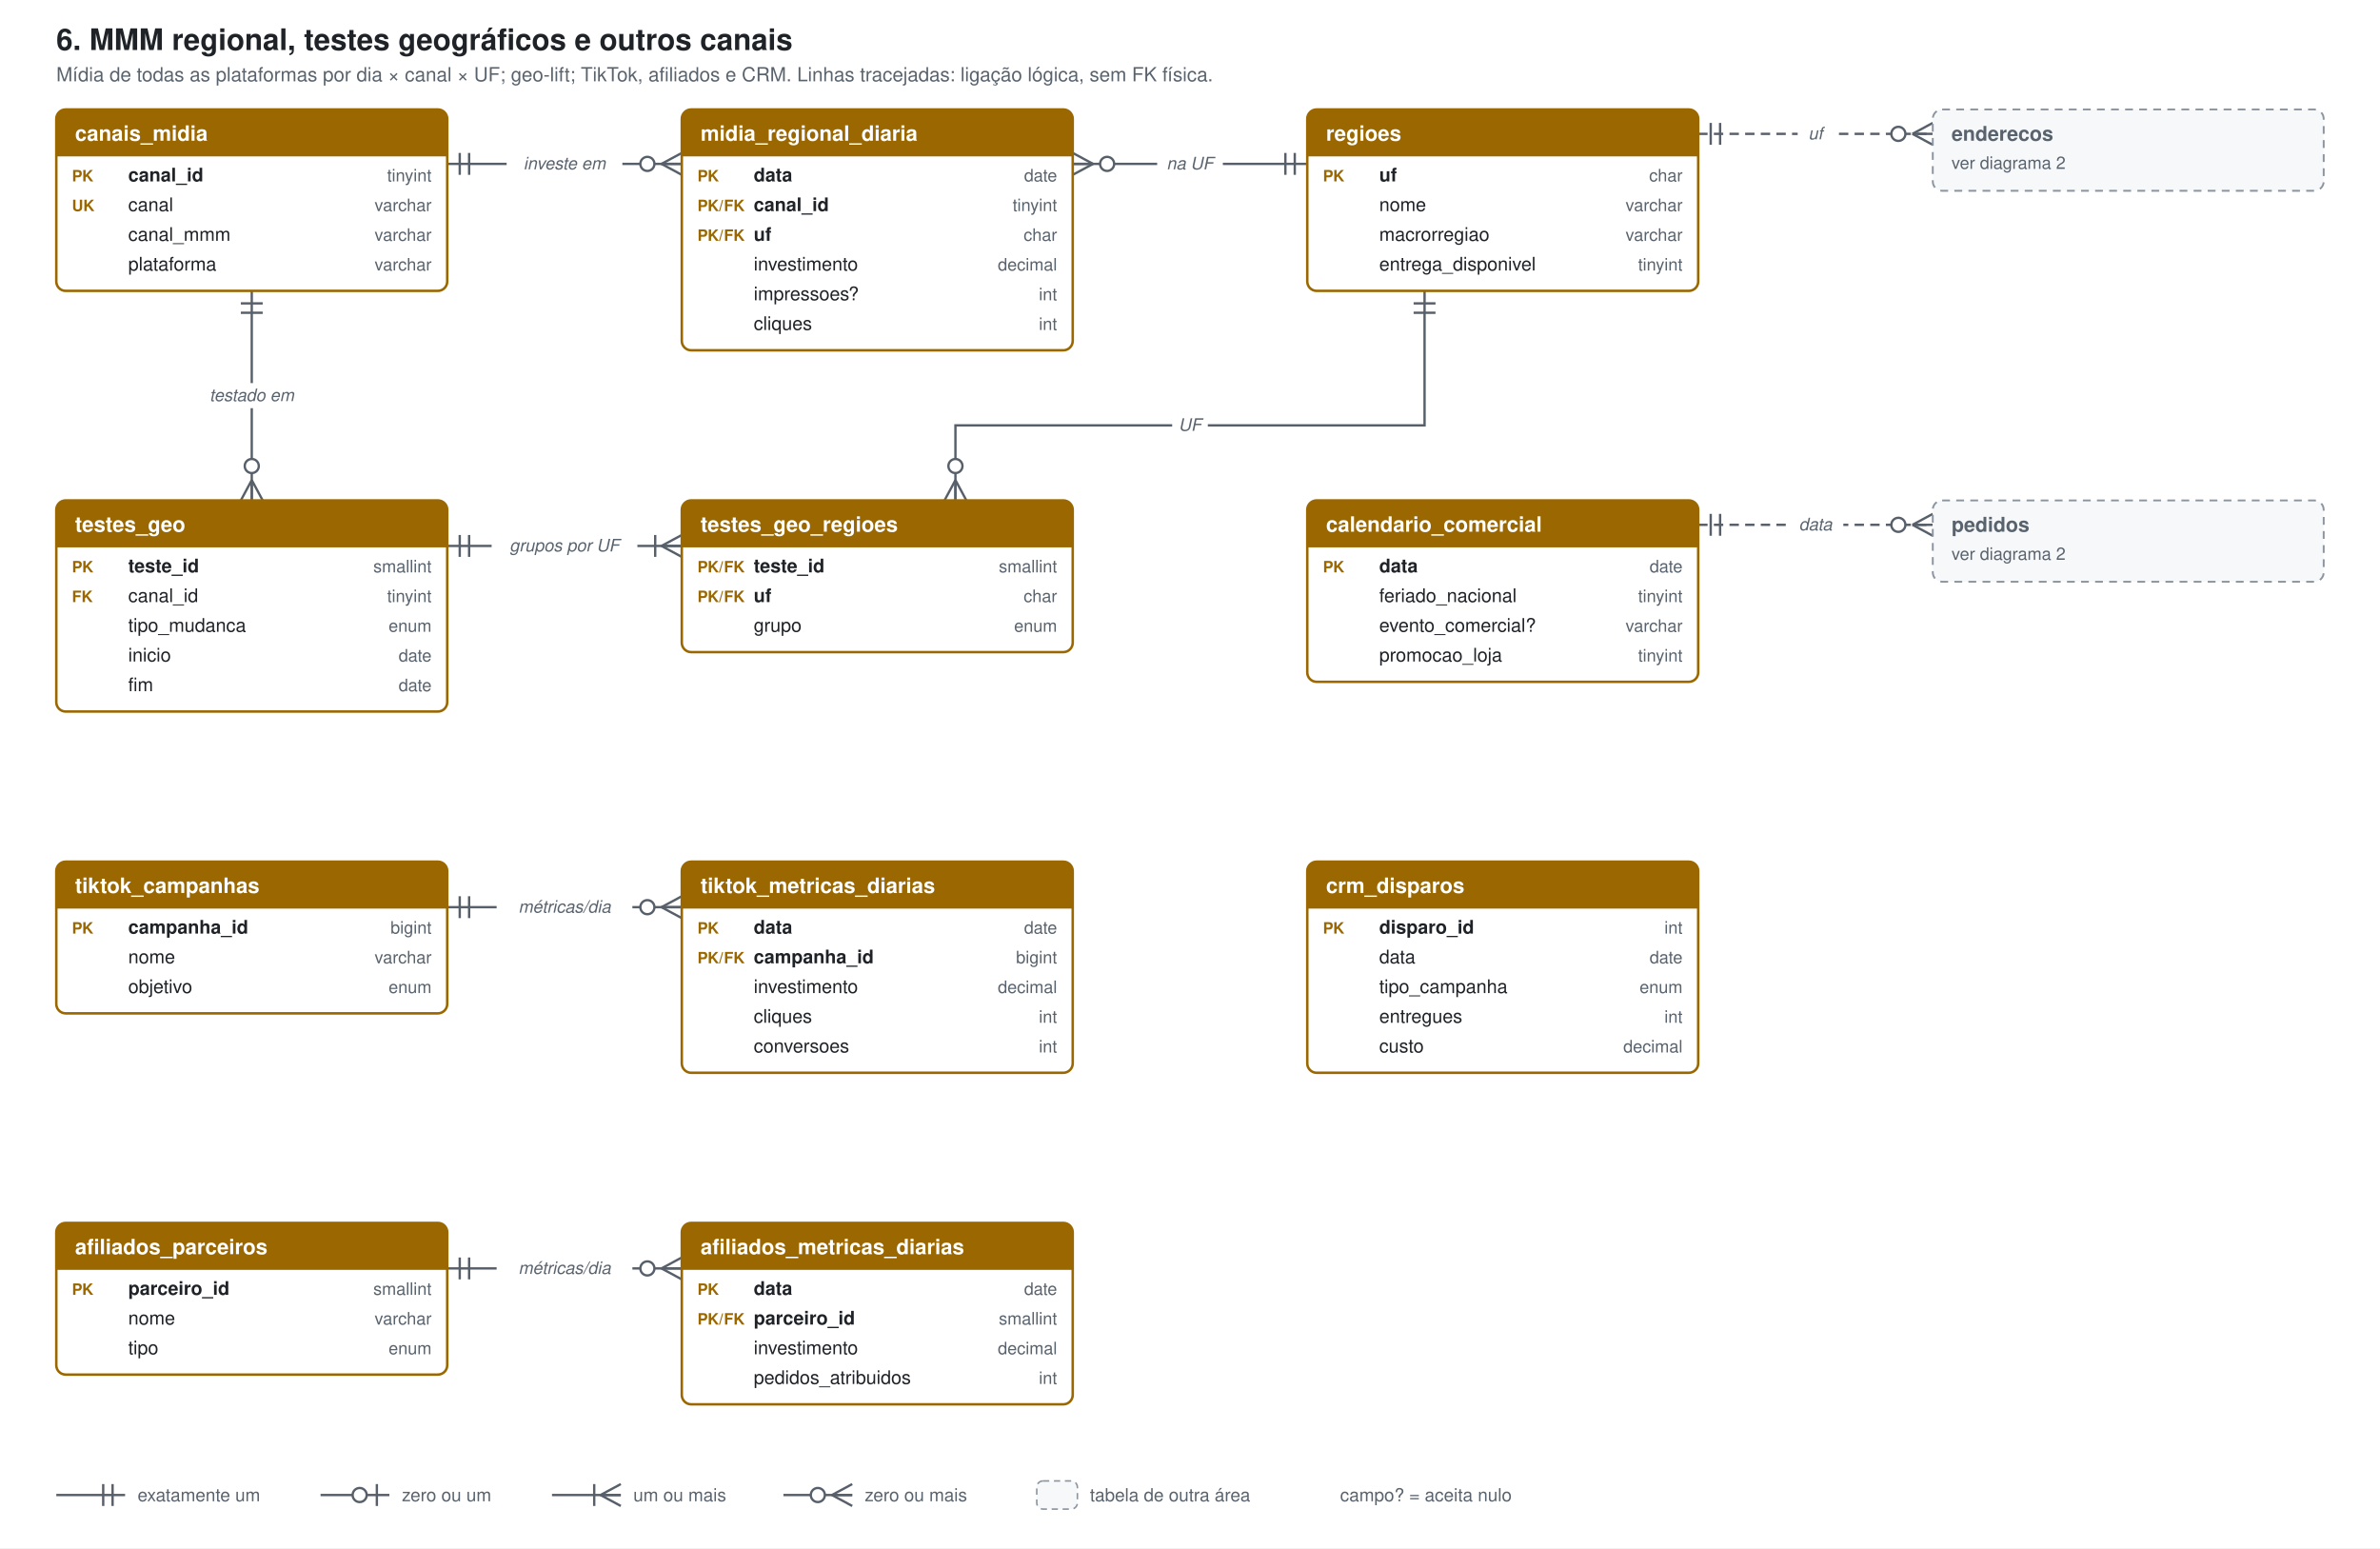
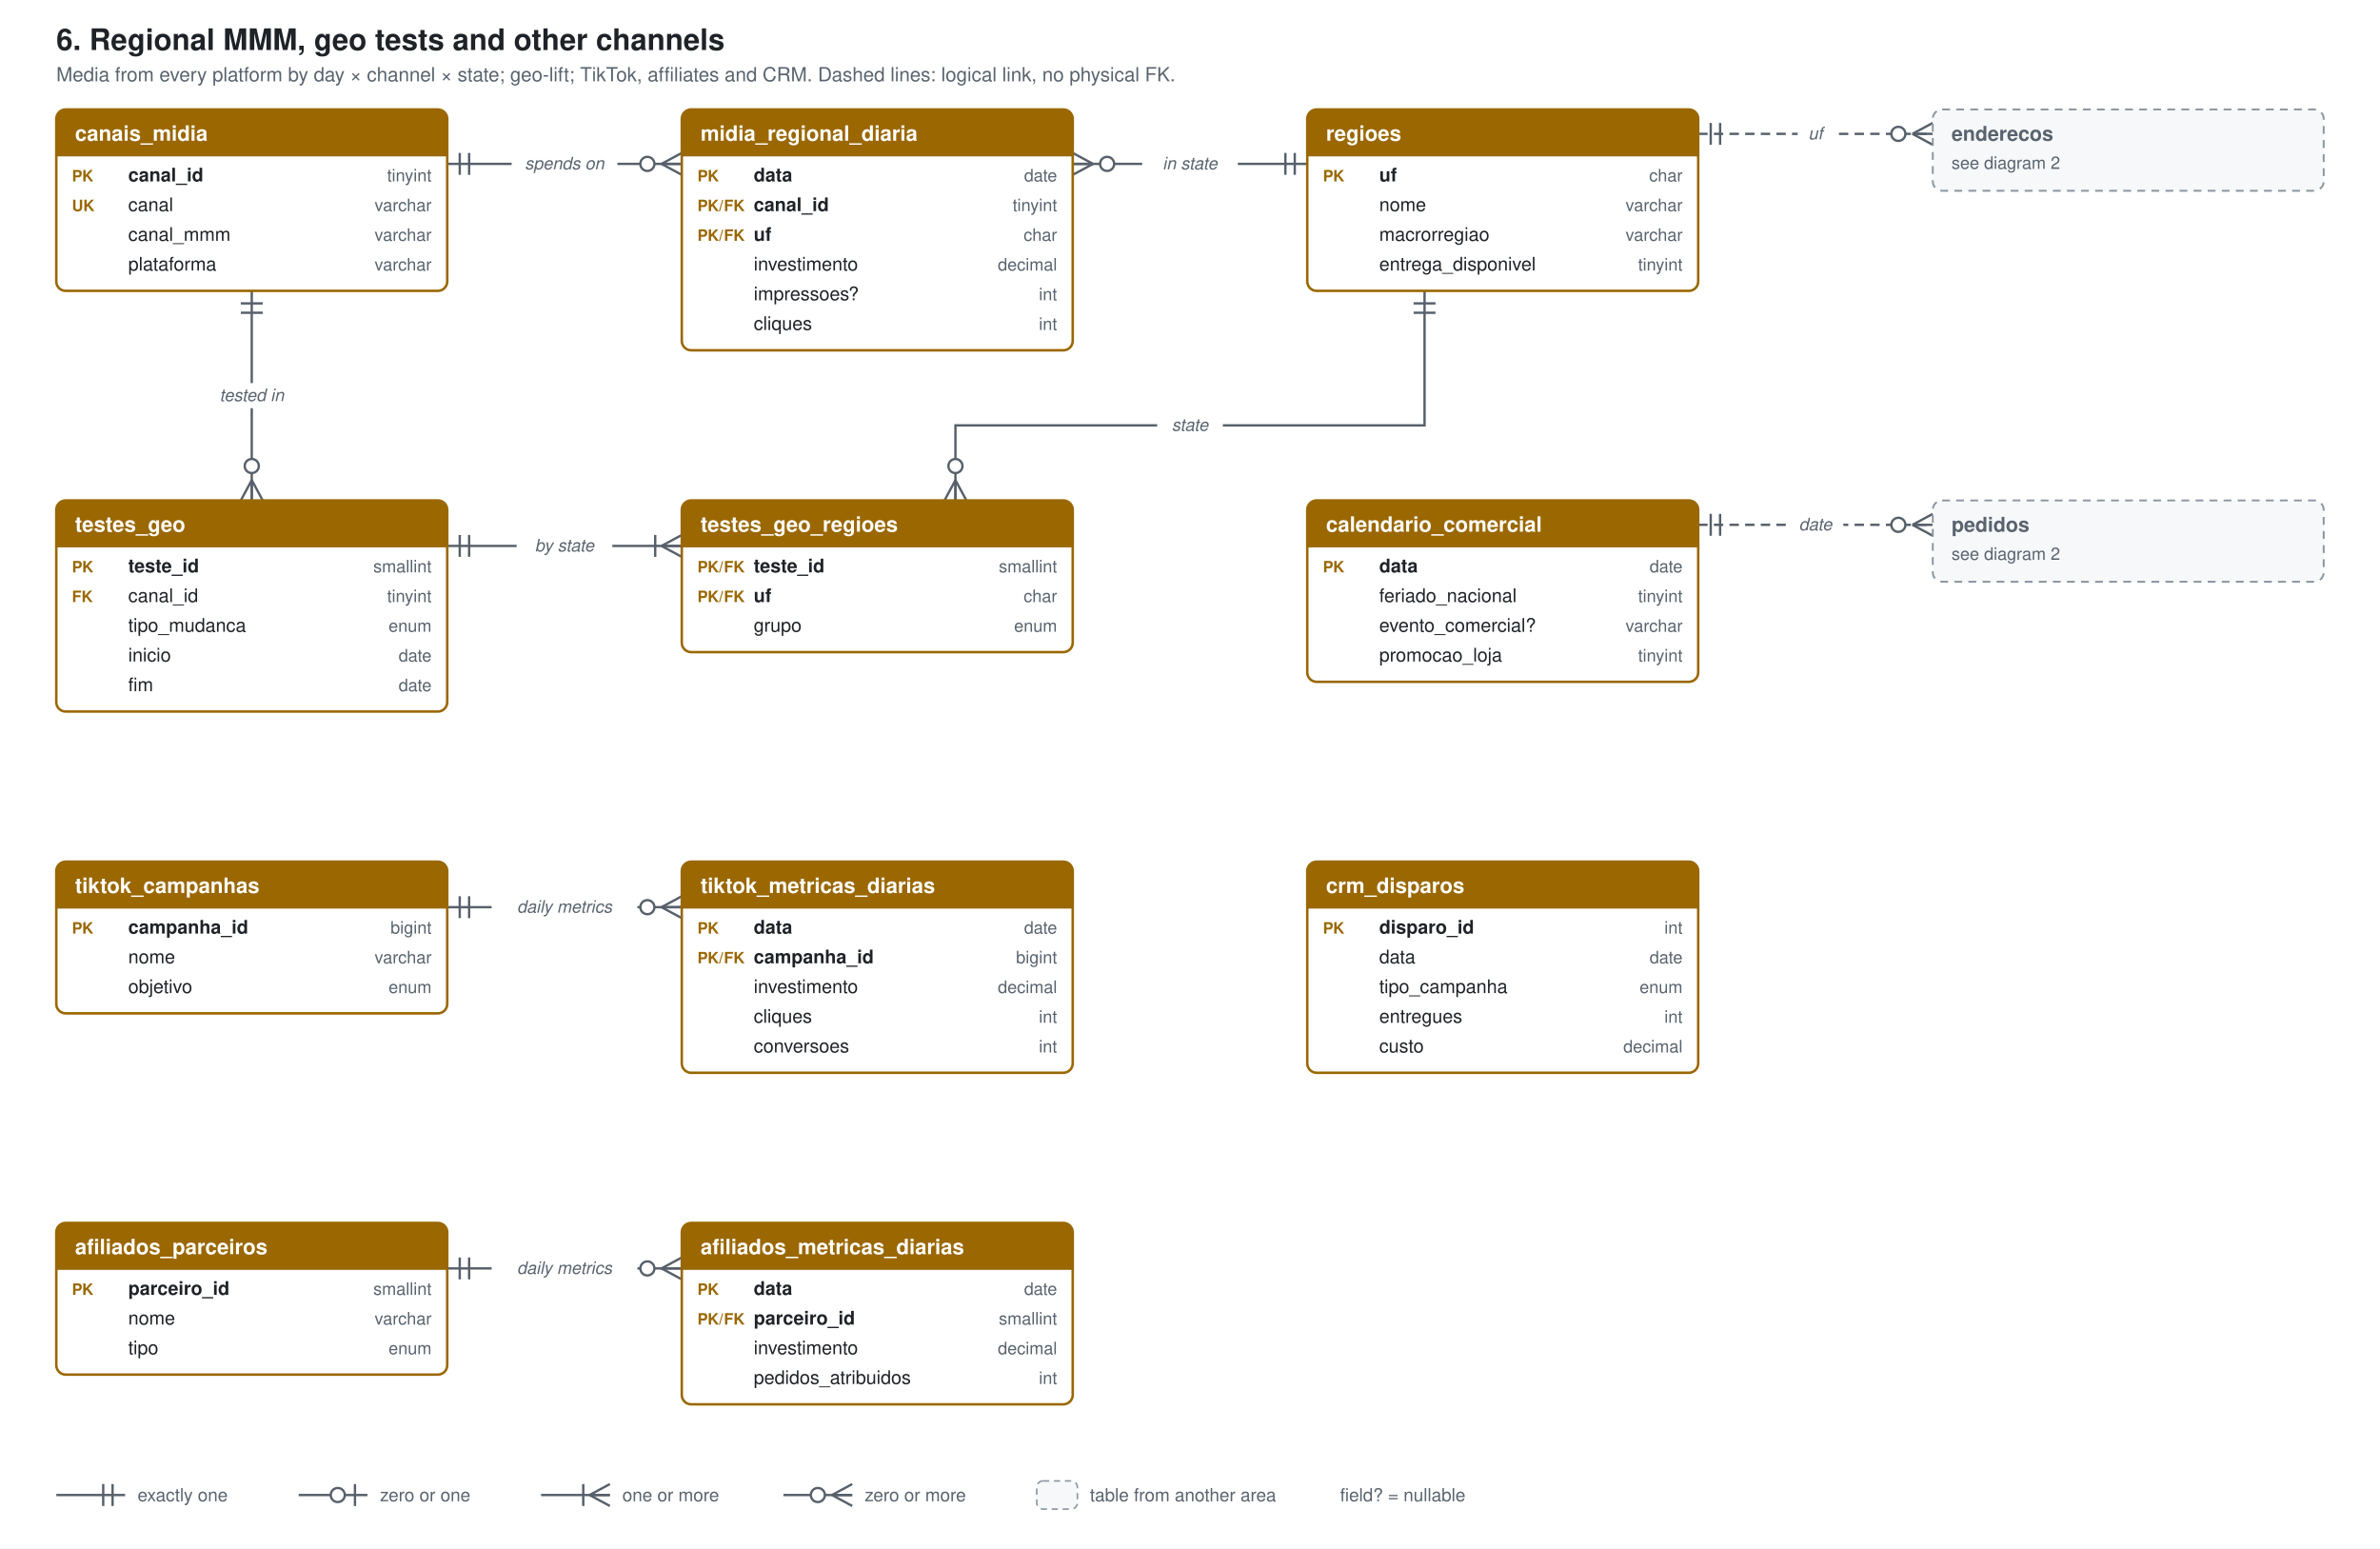
- <svg xmlns="http://www.w3.org/2000/svg" width="1522" height="990" viewBox="0 0 1522 990" font-family="Helvetica, Arial, sans-serif" role="img" aria-label="6. MMM regional, testes geográficos e outros canais">
+ <svg xmlns="http://www.w3.org/2000/svg" width="1522" height="990" viewBox="0 0 1522 990" font-family="Helvetica, Arial, sans-serif" role="img" aria-label="6. Regional MMM, geo tests and other channels">
  <rect width="100%" height="100%" fill="#FFFFFF" />
-   <text x="36" y="32" font-size="19" font-weight="700" fill="#1F2328">6. MMM regional, testes geográficos e outros canais</text>
-   <text x="36" y="52" font-size="12.5" fill="#59636E">Mídia de todas as plataformas por dia × canal × UF; geo-lift; TikTok, afiliados e CRM. Linhas tracejadas: ligação lógica, sem FK física.</text>
+   <text x="36" y="32" font-size="19" font-weight="700" fill="#1F2328">6. Regional MMM, geo tests and other channels</text>
+   <text x="36" y="52" font-size="12.5" fill="#59636E">Media from every platform by day × channel × state; geo-lift; TikTok, affiliates and CRM. Dashed lines: logical link, no physical FK.</text>
  <polyline points="286.0,104.8 436.0,104.8" fill="none" stroke="#57606A" stroke-width="1.5" />
  <g stroke="#57606A" stroke-width="1.5" fill="none">
    <line x1="294.0" y1="97.8" x2="294.0" y2="111.8" />
    <line x1="300.0" y1="97.8" x2="300.0" y2="111.8" />
    <line x1="436.0" y1="111.8" x2="423.0" y2="104.8" />
    <line x1="436.0" y1="104.8" x2="423.0" y2="104.8" />
    <line x1="436.0" y1="97.8" x2="423.0" y2="104.8" />
    <circle cx="414.0" cy="104.8" r="4.5" fill="#FFFFFF" />
  </g>
-   <rect x="324.0" y="96.8" width="74.0" height="16.0" rx="3" fill="#FFFFFF" />
-   <text x="361.0" y="108.3" font-size="11" font-style="italic" fill="#59636E" text-anchor="middle">investe em</text>
+   <rect x="327.2" y="96.8" width="67.6" height="16.0" rx="3" fill="#FFFFFF" />
+   <text x="361.0" y="108.3" font-size="11" font-style="italic" fill="#59636E" text-anchor="middle">spends on</text>
  <polyline points="836.0,104.8 686.0,104.8" fill="none" stroke="#57606A" stroke-width="1.5" />
  <g stroke="#57606A" stroke-width="1.5" fill="none">
    <line x1="828.0" y1="111.8" x2="828.0" y2="97.8" />
    <line x1="822.0" y1="111.8" x2="822.0" y2="97.8" />
    <line x1="686.0" y1="97.8" x2="699.0" y2="104.8" />
    <line x1="686.0" y1="104.8" x2="699.0" y2="104.8" />
    <line x1="686.0" y1="111.8" x2="699.0" y2="104.8" />
    <circle cx="708.0" cy="104.8" r="4.5" fill="#FFFFFF" />
  </g>
-   <rect x="740.0" y="96.8" width="42.0" height="16.0" rx="3" fill="#FFFFFF" />
-   <text x="761.0" y="108.3" font-size="11" font-style="italic" fill="#59636E" text-anchor="middle">na UF</text>
+   <rect x="730.4" y="96.8" width="61.2" height="16.0" rx="3" fill="#FFFFFF" />
+   <text x="761.0" y="108.3" font-size="11" font-style="italic" fill="#59636E" text-anchor="middle">in state</text>
  <polyline points="161.0,186.0 161.0,320.0" fill="none" stroke="#57606A" stroke-width="1.5" />
  <g stroke="#57606A" stroke-width="1.5" fill="none">
    <line x1="168.0" y1="194.0" x2="154.0" y2="194.0" />
    <line x1="168.0" y1="200.0" x2="154.0" y2="200.0" />
    <line x1="154.0" y1="320.0" x2="161.0" y2="307.0" />
    <line x1="161.0" y1="320.0" x2="161.0" y2="307.0" />
    <line x1="168.0" y1="320.0" x2="161.0" y2="307.0" />
    <circle cx="161.0" cy="298.0" r="4.5" fill="#FFFFFF" />
  </g>
-   <rect x="124.0" y="245.0" width="74.0" height="16.0" rx="3" fill="#FFFFFF" />
-   <text x="161.0" y="256.5" font-size="11" font-style="italic" fill="#59636E" text-anchor="middle">testado em</text>
+   <rect x="127.2" y="245.0" width="67.6" height="16.0" rx="3" fill="#FFFFFF" />
+   <text x="161.0" y="256.5" font-size="11" font-style="italic" fill="#59636E" text-anchor="middle">tested in</text>
  <polyline points="286.0,349.1 436.0,349.1" fill="none" stroke="#57606A" stroke-width="1.5" />
  <g stroke="#57606A" stroke-width="1.5" fill="none">
    <line x1="294.0" y1="342.1" x2="294.0" y2="356.1" />
    <line x1="300.0" y1="342.1" x2="300.0" y2="356.1" />
    <line x1="436.0" y1="356.1" x2="423.0" y2="349.1" />
    <line x1="436.0" y1="349.1" x2="423.0" y2="349.1" />
    <line x1="436.0" y1="342.1" x2="423.0" y2="349.1" />
    <line x1="419.0" y1="356.1" x2="419.0" y2="342.1" />
  </g>
-   <rect x="314.4" y="341.1" width="93.2" height="16.0" rx="3" fill="#FFFFFF" />
-   <text x="361.0" y="352.6" font-size="11" font-style="italic" fill="#59636E" text-anchor="middle">grupos por UF</text>
+   <rect x="330.4" y="341.1" width="61.2" height="16.0" rx="3" fill="#FFFFFF" />
+   <text x="361.0" y="352.6" font-size="11" font-style="italic" fill="#59636E" text-anchor="middle">by state</text>
  <polyline points="911.0,186.0 911.0,272.0 611.0,272.0 611.0,320.0" fill="none" stroke="#57606A" stroke-width="1.5" />
  <g stroke="#57606A" stroke-width="1.5" fill="none">
    <line x1="918.0" y1="194.0" x2="904.0" y2="194.0" />
    <line x1="918.0" y1="200.0" x2="904.0" y2="200.0" />
    <line x1="604.0" y1="320.0" x2="611.0" y2="307.0" />
    <line x1="611.0" y1="320.0" x2="611.0" y2="307.0" />
    <line x1="618.0" y1="320.0" x2="611.0" y2="307.0" />
    <circle cx="611.0" cy="298.0" r="4.5" fill="#FFFFFF" />
  </g>
-   <rect x="749.6" y="264.0" width="22.8" height="16.0" rx="3" fill="#FFFFFF" />
-   <text x="761.0" y="275.5" font-size="11" font-style="italic" fill="#59636E" text-anchor="middle">UF</text>
+   <rect x="740.0" y="264.0" width="42.0" height="16.0" rx="3" fill="#FFFFFF" />
+   <text x="761.0" y="275.5" font-size="11" font-style="italic" fill="#59636E" text-anchor="middle">state</text>
  <polyline points="1086.0,85.6 1236.0,85.6" fill="none" stroke="#57606A" stroke-width="1.5" stroke-dasharray="6 4" />
  <g stroke="#57606A" stroke-width="1.5" fill="none">
    <line x1="1094.0" y1="78.6" x2="1094.0" y2="92.6" />
    <line x1="1100.0" y1="78.6" x2="1100.0" y2="92.6" />
    <line x1="1236.0" y1="92.6" x2="1223.0" y2="85.6" />
    <line x1="1236.0" y1="85.6" x2="1223.0" y2="85.6" />
    <line x1="1236.0" y1="78.6" x2="1223.0" y2="85.6" />
    <circle cx="1214.0" cy="85.6" r="4.5" fill="#FFFFFF" />
  </g>
  <rect x="1149.6" y="77.6" width="22.8" height="16.0" rx="3" fill="#FFFFFF" />
  <text x="1161.0" y="89.1" font-size="11" font-style="italic" fill="#59636E" text-anchor="middle">uf</text>
  <polyline points="1086.0,335.6 1236.0,335.6" fill="none" stroke="#57606A" stroke-width="1.5" stroke-dasharray="6 4" />
  <g stroke="#57606A" stroke-width="1.5" fill="none">
    <line x1="1094.0" y1="328.6" x2="1094.0" y2="342.6" />
    <line x1="1100.0" y1="328.6" x2="1100.0" y2="342.6" />
    <line x1="1236.0" y1="342.6" x2="1223.0" y2="335.6" />
    <line x1="1236.0" y1="335.6" x2="1223.0" y2="335.6" />
    <line x1="1236.0" y1="328.6" x2="1223.0" y2="335.6" />
    <circle cx="1214.0" cy="335.6" r="4.5" fill="#FFFFFF" />
  </g>
  <rect x="1143.2" y="327.6" width="35.6" height="16.0" rx="3" fill="#FFFFFF" />
-   <text x="1161.0" y="339.1" font-size="11" font-style="italic" fill="#59636E" text-anchor="middle">data</text>
+   <text x="1161.0" y="339.1" font-size="11" font-style="italic" fill="#59636E" text-anchor="middle">date</text>
  <polyline points="286.0,580.1 436.0,580.1" fill="none" stroke="#57606A" stroke-width="1.5" />
  <g stroke="#57606A" stroke-width="1.5" fill="none">
    <line x1="294.0" y1="573.1" x2="294.0" y2="587.1" />
    <line x1="300.0" y1="573.1" x2="300.0" y2="587.1" />
    <line x1="436.0" y1="587.1" x2="423.0" y2="580.1" />
    <line x1="436.0" y1="580.1" x2="423.0" y2="580.1" />
    <line x1="436.0" y1="573.1" x2="423.0" y2="580.1" />
    <circle cx="414.0" cy="580.1" r="4.5" fill="#FFFFFF" />
  </g>
-   <rect x="317.6" y="572.1" width="86.8" height="16.0" rx="3" fill="#FFFFFF" />
-   <text x="361.0" y="583.6" font-size="11" font-style="italic" fill="#59636E" text-anchor="middle">métricas/dia</text>
+   <rect x="314.4" y="572.1" width="93.2" height="16.0" rx="3" fill="#FFFFFF" />
+   <text x="361.0" y="583.6" font-size="11" font-style="italic" fill="#59636E" text-anchor="middle">daily metrics</text>
  <polyline points="286.0,811.1 436.0,811.1" fill="none" stroke="#57606A" stroke-width="1.5" />
  <g stroke="#57606A" stroke-width="1.5" fill="none">
    <line x1="294.0" y1="804.1" x2="294.0" y2="818.1" />
    <line x1="300.0" y1="804.1" x2="300.0" y2="818.1" />
    <line x1="436.0" y1="818.1" x2="423.0" y2="811.1" />
    <line x1="436.0" y1="811.1" x2="423.0" y2="811.1" />
    <line x1="436.0" y1="804.1" x2="423.0" y2="811.1" />
    <circle cx="414.0" cy="811.1" r="4.5" fill="#FFFFFF" />
  </g>
-   <rect x="317.6" y="803.1" width="86.8" height="16.0" rx="3" fill="#FFFFFF" />
-   <text x="361.0" y="814.6" font-size="11" font-style="italic" fill="#59636E" text-anchor="middle">métricas/dia</text>
+   <rect x="314.4" y="803.1" width="93.2" height="16.0" rx="3" fill="#FFFFFF" />
+   <text x="361.0" y="814.6" font-size="11" font-style="italic" fill="#59636E" text-anchor="middle">daily metrics</text>
  <rect x="36" y="70" width="250" height="116" rx="6" fill="#FFFFFF" stroke="#9A6700" stroke-width="1.6" />
  <path d="M36 100 v-24 a6 6 0 0 1 6 -6 h238 a6 6 0 0 1 6 6 v24 z" fill="#9A6700" />
  <text x="48" y="90" font-size="13.5" font-weight="700" fill="#FFFFFF">canais_midia</text>
  <text x="46" y="116" font-size="10" font-weight="700" fill="#9A6700">PK</text>
  <text x="82" y="116" font-size="12" font-weight="700" fill="#1F2328">canal_id</text>
  <text x="276" y="116" font-size="11" fill="#59636E" text-anchor="end">tinyint</text>
  <text x="46" y="135" font-size="10" font-weight="700" fill="#9A6700">UK</text>
  <text x="82" y="135" font-size="12" fill="#1F2328">canal</text>
  <text x="276" y="135" font-size="11" fill="#59636E" text-anchor="end">varchar</text>
  <text x="82" y="154" font-size="12" fill="#1F2328">canal_mmm</text>
  <text x="276" y="154" font-size="11" fill="#59636E" text-anchor="end">varchar</text>
  <text x="82" y="173" font-size="12" fill="#1F2328">plataforma</text>
  <text x="276" y="173" font-size="11" fill="#59636E" text-anchor="end">varchar</text>
  <rect x="436" y="70" width="250" height="154" rx="6" fill="#FFFFFF" stroke="#9A6700" stroke-width="1.6" />
  <path d="M436 100 v-24 a6 6 0 0 1 6 -6 h238 a6 6 0 0 1 6 6 v24 z" fill="#9A6700" />
  <text x="448" y="90" font-size="13.5" font-weight="700" fill="#FFFFFF">midia_regional_diaria</text>
  <text x="446" y="116" font-size="10" font-weight="700" fill="#9A6700">PK</text>
  <text x="482" y="116" font-size="12" font-weight="700" fill="#1F2328">data</text>
  <text x="676" y="116" font-size="11" fill="#59636E" text-anchor="end">date</text>
  <text x="446" y="135" font-size="10" font-weight="700" fill="#9A6700">PK/FK</text>
  <text x="482" y="135" font-size="12" font-weight="700" fill="#1F2328">canal_id</text>
  <text x="676" y="135" font-size="11" fill="#59636E" text-anchor="end">tinyint</text>
  <text x="446" y="154" font-size="10" font-weight="700" fill="#9A6700">PK/FK</text>
  <text x="482" y="154" font-size="12" font-weight="700" fill="#1F2328">uf</text>
  <text x="676" y="154" font-size="11" fill="#59636E" text-anchor="end">char</text>
  <text x="482" y="173" font-size="12" fill="#1F2328">investimento</text>
  <text x="676" y="173" font-size="11" fill="#59636E" text-anchor="end">decimal</text>
  <text x="482" y="192" font-size="12" fill="#1F2328">impressoes?</text>
  <text x="676" y="192" font-size="11" fill="#59636E" text-anchor="end">int</text>
  <text x="482" y="211" font-size="12" fill="#1F2328">cliques</text>
  <text x="676" y="211" font-size="11" fill="#59636E" text-anchor="end">int</text>
  <rect x="836" y="70" width="250" height="116" rx="6" fill="#FFFFFF" stroke="#9A6700" stroke-width="1.6" />
  <path d="M836 100 v-24 a6 6 0 0 1 6 -6 h238 a6 6 0 0 1 6 6 v24 z" fill="#9A6700" />
  <text x="848" y="90" font-size="13.5" font-weight="700" fill="#FFFFFF">regioes</text>
  <text x="846" y="116" font-size="10" font-weight="700" fill="#9A6700">PK</text>
  <text x="882" y="116" font-size="12" font-weight="700" fill="#1F2328">uf</text>
  <text x="1076" y="116" font-size="11" fill="#59636E" text-anchor="end">char</text>
  <text x="882" y="135" font-size="12" fill="#1F2328">nome</text>
  <text x="1076" y="135" font-size="11" fill="#59636E" text-anchor="end">varchar</text>
  <text x="882" y="154" font-size="12" fill="#1F2328">macrorregiao</text>
  <text x="1076" y="154" font-size="11" fill="#59636E" text-anchor="end">varchar</text>
  <text x="882" y="173" font-size="12" fill="#1F2328">entrega_disponivel</text>
  <text x="1076" y="173" font-size="11" fill="#59636E" text-anchor="end">tinyint</text>
  <rect x="1236" y="70" width="250" height="52" rx="6" fill="#F6F8FA" stroke="#8C959F" stroke-width="1.2" stroke-dasharray="5 4" />
  <text x="1248" y="90" font-size="13" font-weight="700" fill="#59636E">enderecos</text>
-   <text x="1248" y="108" font-size="11" fill="#59636E">ver diagrama 2</text>
+   <text x="1248" y="108" font-size="11" fill="#59636E">see diagram 2</text>
  <rect x="36" y="320" width="250" height="135" rx="6" fill="#FFFFFF" stroke="#9A6700" stroke-width="1.6" />
  <path d="M36 350 v-24 a6 6 0 0 1 6 -6 h238 a6 6 0 0 1 6 6 v24 z" fill="#9A6700" />
  <text x="48" y="340" font-size="13.5" font-weight="700" fill="#FFFFFF">testes_geo</text>
  <text x="46" y="366" font-size="10" font-weight="700" fill="#9A6700">PK</text>
  <text x="82" y="366" font-size="12" font-weight="700" fill="#1F2328">teste_id</text>
  <text x="276" y="366" font-size="11" fill="#59636E" text-anchor="end">smallint</text>
  <text x="46" y="385" font-size="10" font-weight="700" fill="#9A6700">FK</text>
  <text x="82" y="385" font-size="12" fill="#1F2328">canal_id</text>
  <text x="276" y="385" font-size="11" fill="#59636E" text-anchor="end">tinyint</text>
  <text x="82" y="404" font-size="12" fill="#1F2328">tipo_mudanca</text>
  <text x="276" y="404" font-size="11" fill="#59636E" text-anchor="end">enum</text>
  <text x="82" y="423" font-size="12" fill="#1F2328">inicio</text>
  <text x="276" y="423" font-size="11" fill="#59636E" text-anchor="end">date</text>
  <text x="82" y="442" font-size="12" fill="#1F2328">fim</text>
  <text x="276" y="442" font-size="11" fill="#59636E" text-anchor="end">date</text>
  <rect x="436" y="320" width="250" height="97" rx="6" fill="#FFFFFF" stroke="#9A6700" stroke-width="1.6" />
  <path d="M436 350 v-24 a6 6 0 0 1 6 -6 h238 a6 6 0 0 1 6 6 v24 z" fill="#9A6700" />
  <text x="448" y="340" font-size="13.5" font-weight="700" fill="#FFFFFF">testes_geo_regioes</text>
  <text x="446" y="366" font-size="10" font-weight="700" fill="#9A6700">PK/FK</text>
  <text x="482" y="366" font-size="12" font-weight="700" fill="#1F2328">teste_id</text>
  <text x="676" y="366" font-size="11" fill="#59636E" text-anchor="end">smallint</text>
  <text x="446" y="385" font-size="10" font-weight="700" fill="#9A6700">PK/FK</text>
  <text x="482" y="385" font-size="12" font-weight="700" fill="#1F2328">uf</text>
  <text x="676" y="385" font-size="11" fill="#59636E" text-anchor="end">char</text>
  <text x="482" y="404" font-size="12" fill="#1F2328">grupo</text>
  <text x="676" y="404" font-size="11" fill="#59636E" text-anchor="end">enum</text>
  <rect x="836" y="320" width="250" height="116" rx="6" fill="#FFFFFF" stroke="#9A6700" stroke-width="1.6" />
  <path d="M836 350 v-24 a6 6 0 0 1 6 -6 h238 a6 6 0 0 1 6 6 v24 z" fill="#9A6700" />
  <text x="848" y="340" font-size="13.5" font-weight="700" fill="#FFFFFF">calendario_comercial</text>
  <text x="846" y="366" font-size="10" font-weight="700" fill="#9A6700">PK</text>
  <text x="882" y="366" font-size="12" font-weight="700" fill="#1F2328">data</text>
  <text x="1076" y="366" font-size="11" fill="#59636E" text-anchor="end">date</text>
  <text x="882" y="385" font-size="12" fill="#1F2328">feriado_nacional</text>
  <text x="1076" y="385" font-size="11" fill="#59636E" text-anchor="end">tinyint</text>
  <text x="882" y="404" font-size="12" fill="#1F2328">evento_comercial?</text>
  <text x="1076" y="404" font-size="11" fill="#59636E" text-anchor="end">varchar</text>
  <text x="882" y="423" font-size="12" fill="#1F2328">promocao_loja</text>
  <text x="1076" y="423" font-size="11" fill="#59636E" text-anchor="end">tinyint</text>
  <rect x="1236" y="320" width="250" height="52" rx="6" fill="#F6F8FA" stroke="#8C959F" stroke-width="1.2" stroke-dasharray="5 4" />
  <text x="1248" y="340" font-size="13" font-weight="700" fill="#59636E">pedidos</text>
-   <text x="1248" y="358" font-size="11" fill="#59636E">ver diagrama 2</text>
+   <text x="1248" y="358" font-size="11" fill="#59636E">see diagram 2</text>
  <rect x="36" y="551" width="250" height="97" rx="6" fill="#FFFFFF" stroke="#9A6700" stroke-width="1.6" />
  <path d="M36 581 v-24 a6 6 0 0 1 6 -6 h238 a6 6 0 0 1 6 6 v24 z" fill="#9A6700" />
  <text x="48" y="571" font-size="13.5" font-weight="700" fill="#FFFFFF">tiktok_campanhas</text>
  <text x="46" y="597" font-size="10" font-weight="700" fill="#9A6700">PK</text>
  <text x="82" y="597" font-size="12" font-weight="700" fill="#1F2328">campanha_id</text>
  <text x="276" y="597" font-size="11" fill="#59636E" text-anchor="end">bigint</text>
  <text x="82" y="616" font-size="12" fill="#1F2328">nome</text>
  <text x="276" y="616" font-size="11" fill="#59636E" text-anchor="end">varchar</text>
  <text x="82" y="635" font-size="12" fill="#1F2328">objetivo</text>
  <text x="276" y="635" font-size="11" fill="#59636E" text-anchor="end">enum</text>
  <rect x="436" y="551" width="250" height="135" rx="6" fill="#FFFFFF" stroke="#9A6700" stroke-width="1.6" />
  <path d="M436 581 v-24 a6 6 0 0 1 6 -6 h238 a6 6 0 0 1 6 6 v24 z" fill="#9A6700" />
  <text x="448" y="571" font-size="13.5" font-weight="700" fill="#FFFFFF">tiktok_metricas_diarias</text>
  <text x="446" y="597" font-size="10" font-weight="700" fill="#9A6700">PK</text>
  <text x="482" y="597" font-size="12" font-weight="700" fill="#1F2328">data</text>
  <text x="676" y="597" font-size="11" fill="#59636E" text-anchor="end">date</text>
  <text x="446" y="616" font-size="10" font-weight="700" fill="#9A6700">PK/FK</text>
  <text x="482" y="616" font-size="12" font-weight="700" fill="#1F2328">campanha_id</text>
  <text x="676" y="616" font-size="11" fill="#59636E" text-anchor="end">bigint</text>
  <text x="482" y="635" font-size="12" fill="#1F2328">investimento</text>
  <text x="676" y="635" font-size="11" fill="#59636E" text-anchor="end">decimal</text>
  <text x="482" y="654" font-size="12" fill="#1F2328">cliques</text>
  <text x="676" y="654" font-size="11" fill="#59636E" text-anchor="end">int</text>
  <text x="482" y="673" font-size="12" fill="#1F2328">conversoes</text>
  <text x="676" y="673" font-size="11" fill="#59636E" text-anchor="end">int</text>
  <rect x="836" y="551" width="250" height="135" rx="6" fill="#FFFFFF" stroke="#9A6700" stroke-width="1.6" />
  <path d="M836 581 v-24 a6 6 0 0 1 6 -6 h238 a6 6 0 0 1 6 6 v24 z" fill="#9A6700" />
  <text x="848" y="571" font-size="13.5" font-weight="700" fill="#FFFFFF">crm_disparos</text>
  <text x="846" y="597" font-size="10" font-weight="700" fill="#9A6700">PK</text>
  <text x="882" y="597" font-size="12" font-weight="700" fill="#1F2328">disparo_id</text>
  <text x="1076" y="597" font-size="11" fill="#59636E" text-anchor="end">int</text>
  <text x="882" y="616" font-size="12" fill="#1F2328">data</text>
  <text x="1076" y="616" font-size="11" fill="#59636E" text-anchor="end">date</text>
  <text x="882" y="635" font-size="12" fill="#1F2328">tipo_campanha</text>
  <text x="1076" y="635" font-size="11" fill="#59636E" text-anchor="end">enum</text>
  <text x="882" y="654" font-size="12" fill="#1F2328">entregues</text>
  <text x="1076" y="654" font-size="11" fill="#59636E" text-anchor="end">int</text>
  <text x="882" y="673" font-size="12" fill="#1F2328">custo</text>
  <text x="1076" y="673" font-size="11" fill="#59636E" text-anchor="end">decimal</text>
  <rect x="36" y="782" width="250" height="97" rx="6" fill="#FFFFFF" stroke="#9A6700" stroke-width="1.6" />
  <path d="M36 812 v-24 a6 6 0 0 1 6 -6 h238 a6 6 0 0 1 6 6 v24 z" fill="#9A6700" />
  <text x="48" y="802" font-size="13.5" font-weight="700" fill="#FFFFFF">afiliados_parceiros</text>
  <text x="46" y="828" font-size="10" font-weight="700" fill="#9A6700">PK</text>
  <text x="82" y="828" font-size="12" font-weight="700" fill="#1F2328">parceiro_id</text>
  <text x="276" y="828" font-size="11" fill="#59636E" text-anchor="end">smallint</text>
  <text x="82" y="847" font-size="12" fill="#1F2328">nome</text>
  <text x="276" y="847" font-size="11" fill="#59636E" text-anchor="end">varchar</text>
  <text x="82" y="866" font-size="12" fill="#1F2328">tipo</text>
  <text x="276" y="866" font-size="11" fill="#59636E" text-anchor="end">enum</text>
  <rect x="436" y="782" width="250" height="116" rx="6" fill="#FFFFFF" stroke="#9A6700" stroke-width="1.6" />
  <path d="M436 812 v-24 a6 6 0 0 1 6 -6 h238 a6 6 0 0 1 6 6 v24 z" fill="#9A6700" />
  <text x="448" y="802" font-size="13.5" font-weight="700" fill="#FFFFFF">afiliados_metricas_diarias</text>
  <text x="446" y="828" font-size="10" font-weight="700" fill="#9A6700">PK</text>
  <text x="482" y="828" font-size="12" font-weight="700" fill="#1F2328">data</text>
  <text x="676" y="828" font-size="11" fill="#59636E" text-anchor="end">date</text>
  <text x="446" y="847" font-size="10" font-weight="700" fill="#9A6700">PK/FK</text>
  <text x="482" y="847" font-size="12" font-weight="700" fill="#1F2328">parceiro_id</text>
  <text x="676" y="847" font-size="11" fill="#59636E" text-anchor="end">smallint</text>
  <text x="482" y="866" font-size="12" fill="#1F2328">investimento</text>
  <text x="676" y="866" font-size="11" fill="#59636E" text-anchor="end">decimal</text>
  <text x="482" y="885" font-size="12" fill="#1F2328">pedidos_atribuidos</text>
  <text x="676" y="885" font-size="11" fill="#59636E" text-anchor="end">int</text>
  <g font-size="11.5" fill="#59636E">
    <line x1="36" y1="956" x2="80" y2="956" stroke="#57606A" stroke-width="1.5" />
    <g stroke="#57606A" stroke-width="1.5" fill="none">
      <line x1="72.0" y1="963.0" x2="72.0" y2="949.0" />
      <line x1="66.0" y1="963.0" x2="66.0" y2="949.0" />
    </g>
-     <text x="88" y="960">exatamente um</text>
-     <line x1="205" y1="956" x2="249" y2="956" stroke="#57606A" stroke-width="1.5" />
-     <g stroke="#57606A" stroke-width="1.5" fill="none">
-       <line x1="241.0" y1="963.0" x2="241.0" y2="949.0" />
-       <circle cx="230.0" cy="956.0" r="4.5" fill="#FFFFFF" />
-     </g>
-     <text x="257" y="960">zero ou um</text>
-     <line x1="353" y1="956" x2="397" y2="956" stroke="#57606A" stroke-width="1.5" />
-     <g stroke="#57606A" stroke-width="1.5" fill="none">
-       <line x1="397.0" y1="963.0" x2="384.0" y2="956.0" />
-       <line x1="397.0" y1="956.0" x2="384.0" y2="956.0" />
-       <line x1="397.0" y1="949.0" x2="384.0" y2="956.0" />
-       <line x1="380.0" y1="963.0" x2="380.0" y2="949.0" />
-     </g>
-     <text x="405" y="960">um ou mais</text>
+     <text x="88" y="960">exactly one</text>
+     <line x1="191" y1="956" x2="235" y2="956" stroke="#57606A" stroke-width="1.5" />
+     <g stroke="#57606A" stroke-width="1.5" fill="none">
+       <line x1="227.0" y1="963.0" x2="227.0" y2="949.0" />
+       <circle cx="216.0" cy="956.0" r="4.5" fill="#FFFFFF" />
+     </g>
+     <text x="243" y="960">zero or one</text>
+     <line x1="346" y1="956" x2="390" y2="956" stroke="#57606A" stroke-width="1.5" />
+     <g stroke="#57606A" stroke-width="1.5" fill="none">
+       <line x1="390.0" y1="963.0" x2="377.0" y2="956.0" />
+       <line x1="390.0" y1="956.0" x2="377.0" y2="956.0" />
+       <line x1="390.0" y1="949.0" x2="377.0" y2="956.0" />
+       <line x1="373.0" y1="963.0" x2="373.0" y2="949.0" />
+     </g>
+     <text x="398" y="960">one or more</text>
    <line x1="501" y1="956" x2="545" y2="956" stroke="#57606A" stroke-width="1.5" />
    <g stroke="#57606A" stroke-width="1.5" fill="none">
      <line x1="545.0" y1="963.0" x2="532.0" y2="956.0" />
      <line x1="545.0" y1="956.0" x2="532.0" y2="956.0" />
      <line x1="545.0" y1="949.0" x2="532.0" y2="956.0" />
      <circle cx="523.0" cy="956.0" r="4.5" fill="#FFFFFF" />
    </g>
-     <text x="553" y="960">zero ou mais</text>
+     <text x="553" y="960">zero or more</text>
    <rect x="663" y="947" width="26" height="18" rx="4" fill="#F6F8FA" stroke="#8C959F" stroke-dasharray="4 3" />
-     <text x="697" y="960">tabela de outra área</text>
-     <text x="857" y="960">campo? = aceita nulo</text>
+     <text x="697" y="960">table from another area</text>
+     <text x="857" y="960">field? = nullable</text>
  </g>
</svg>
